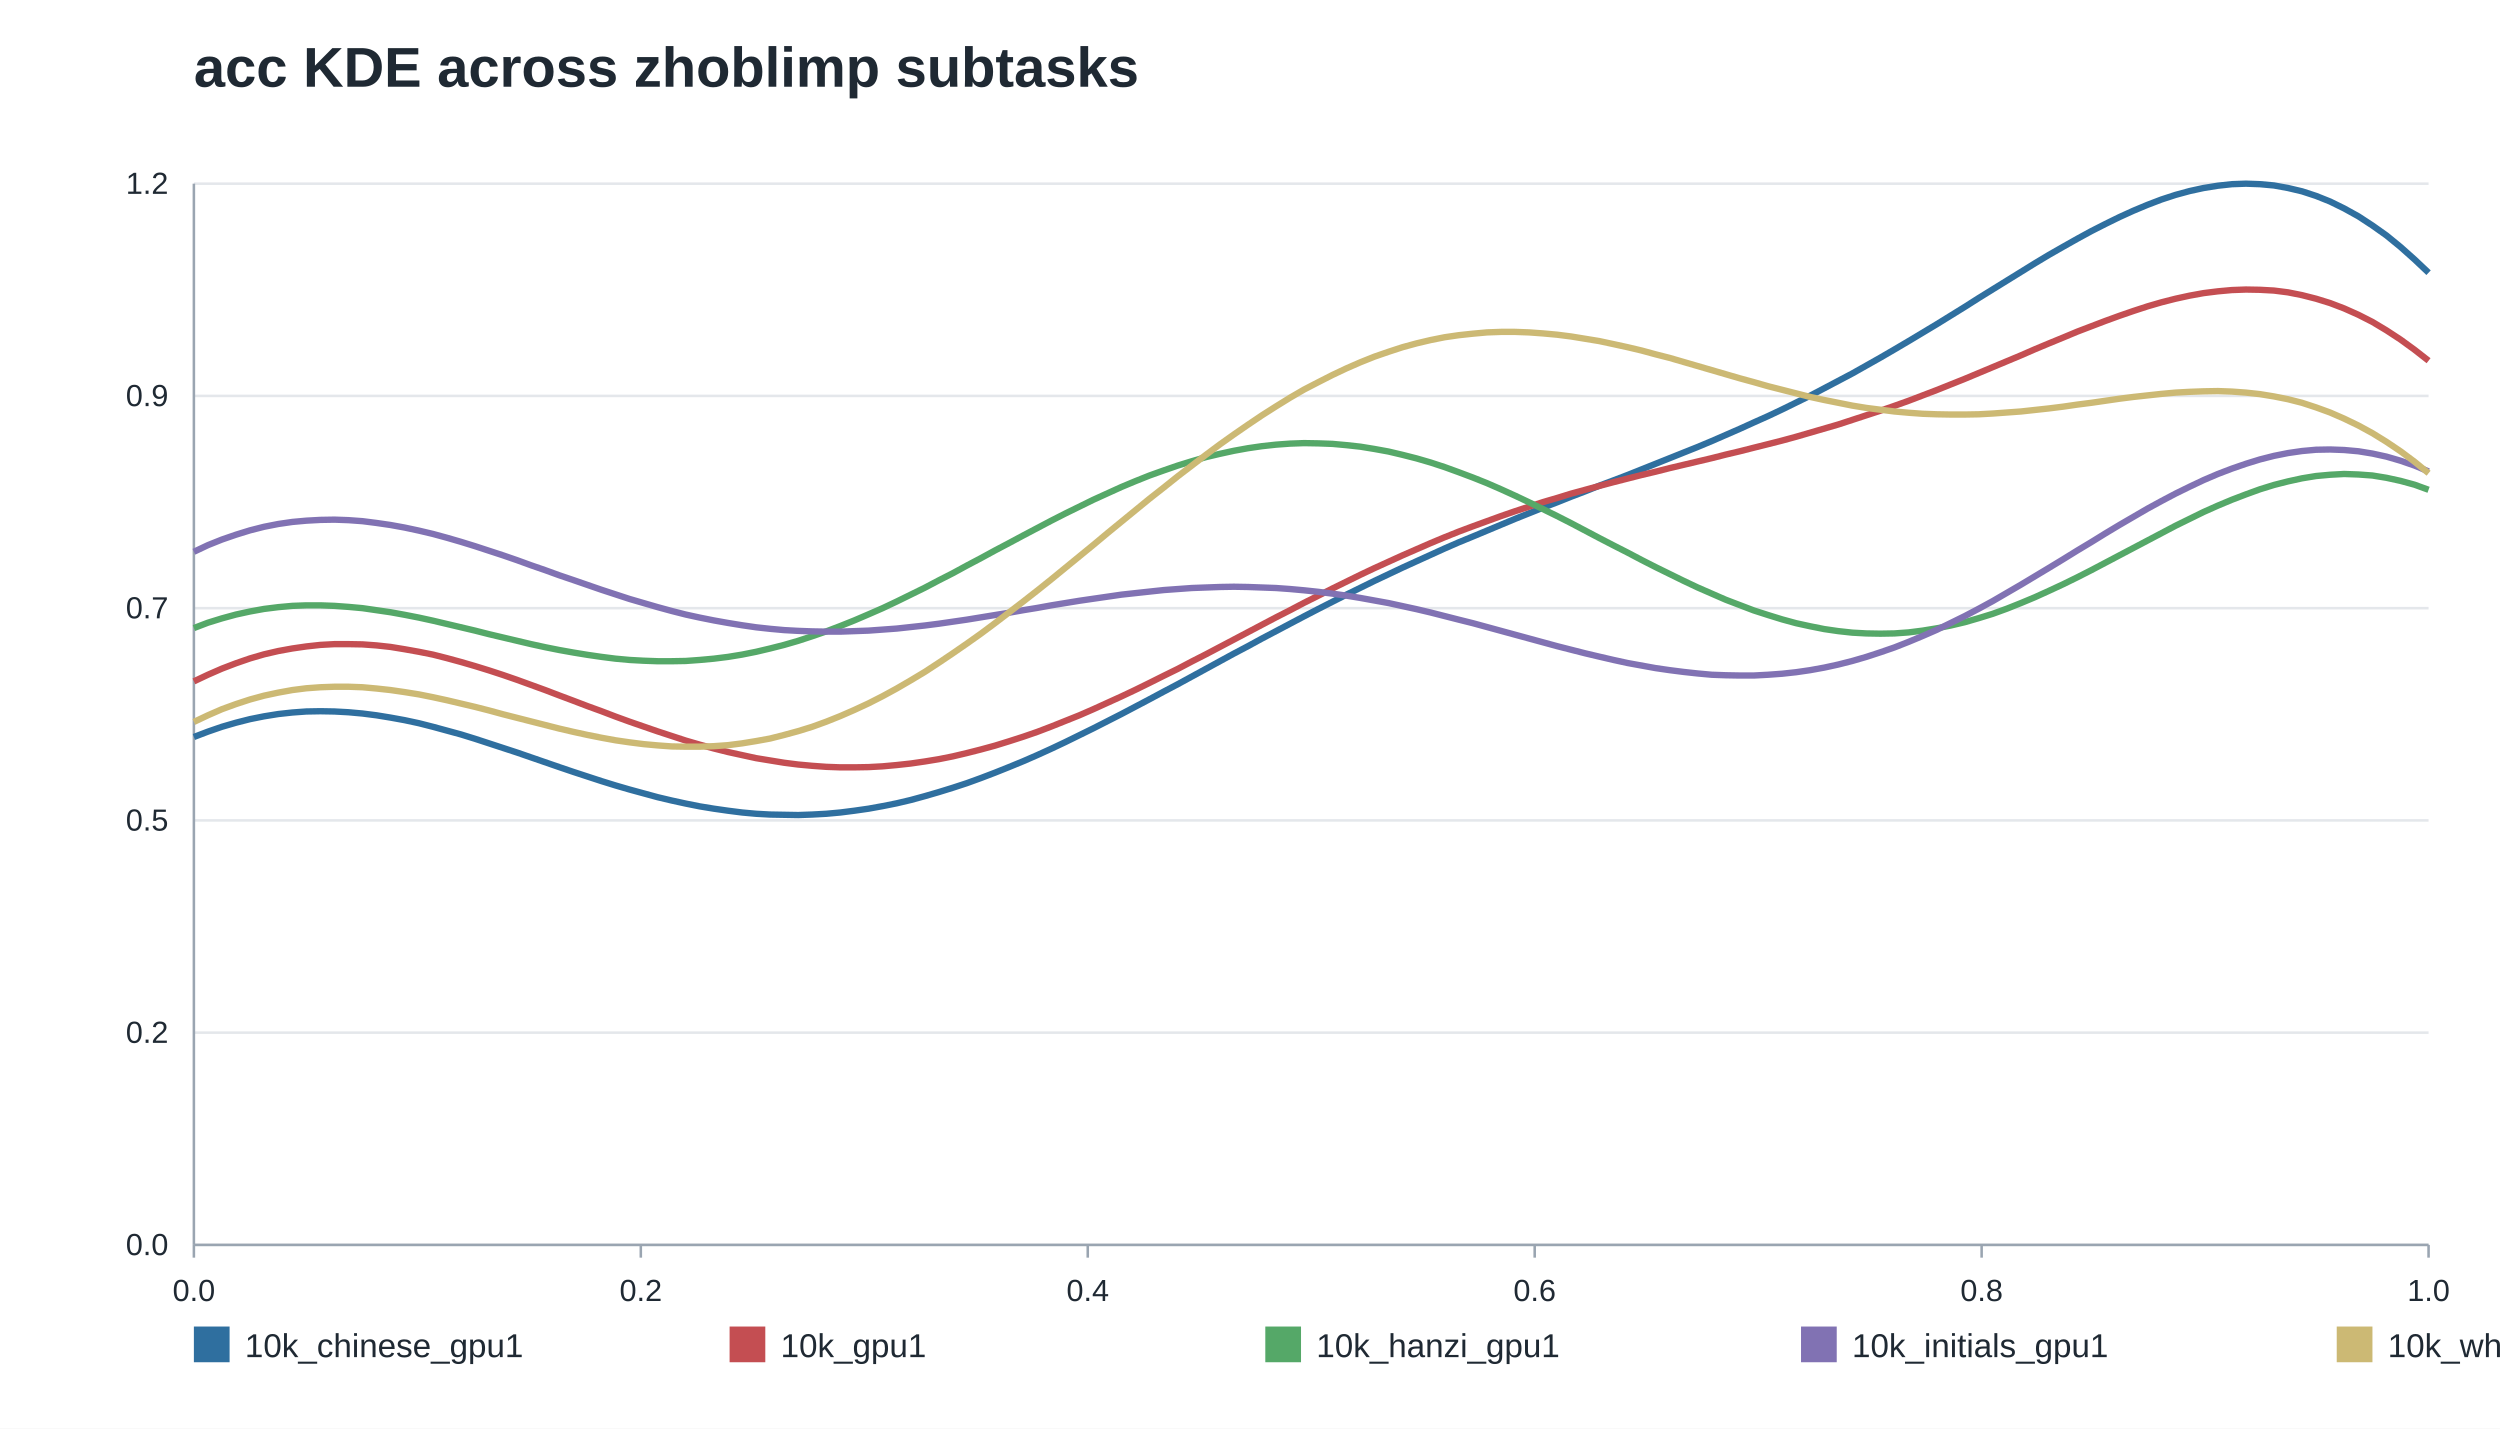
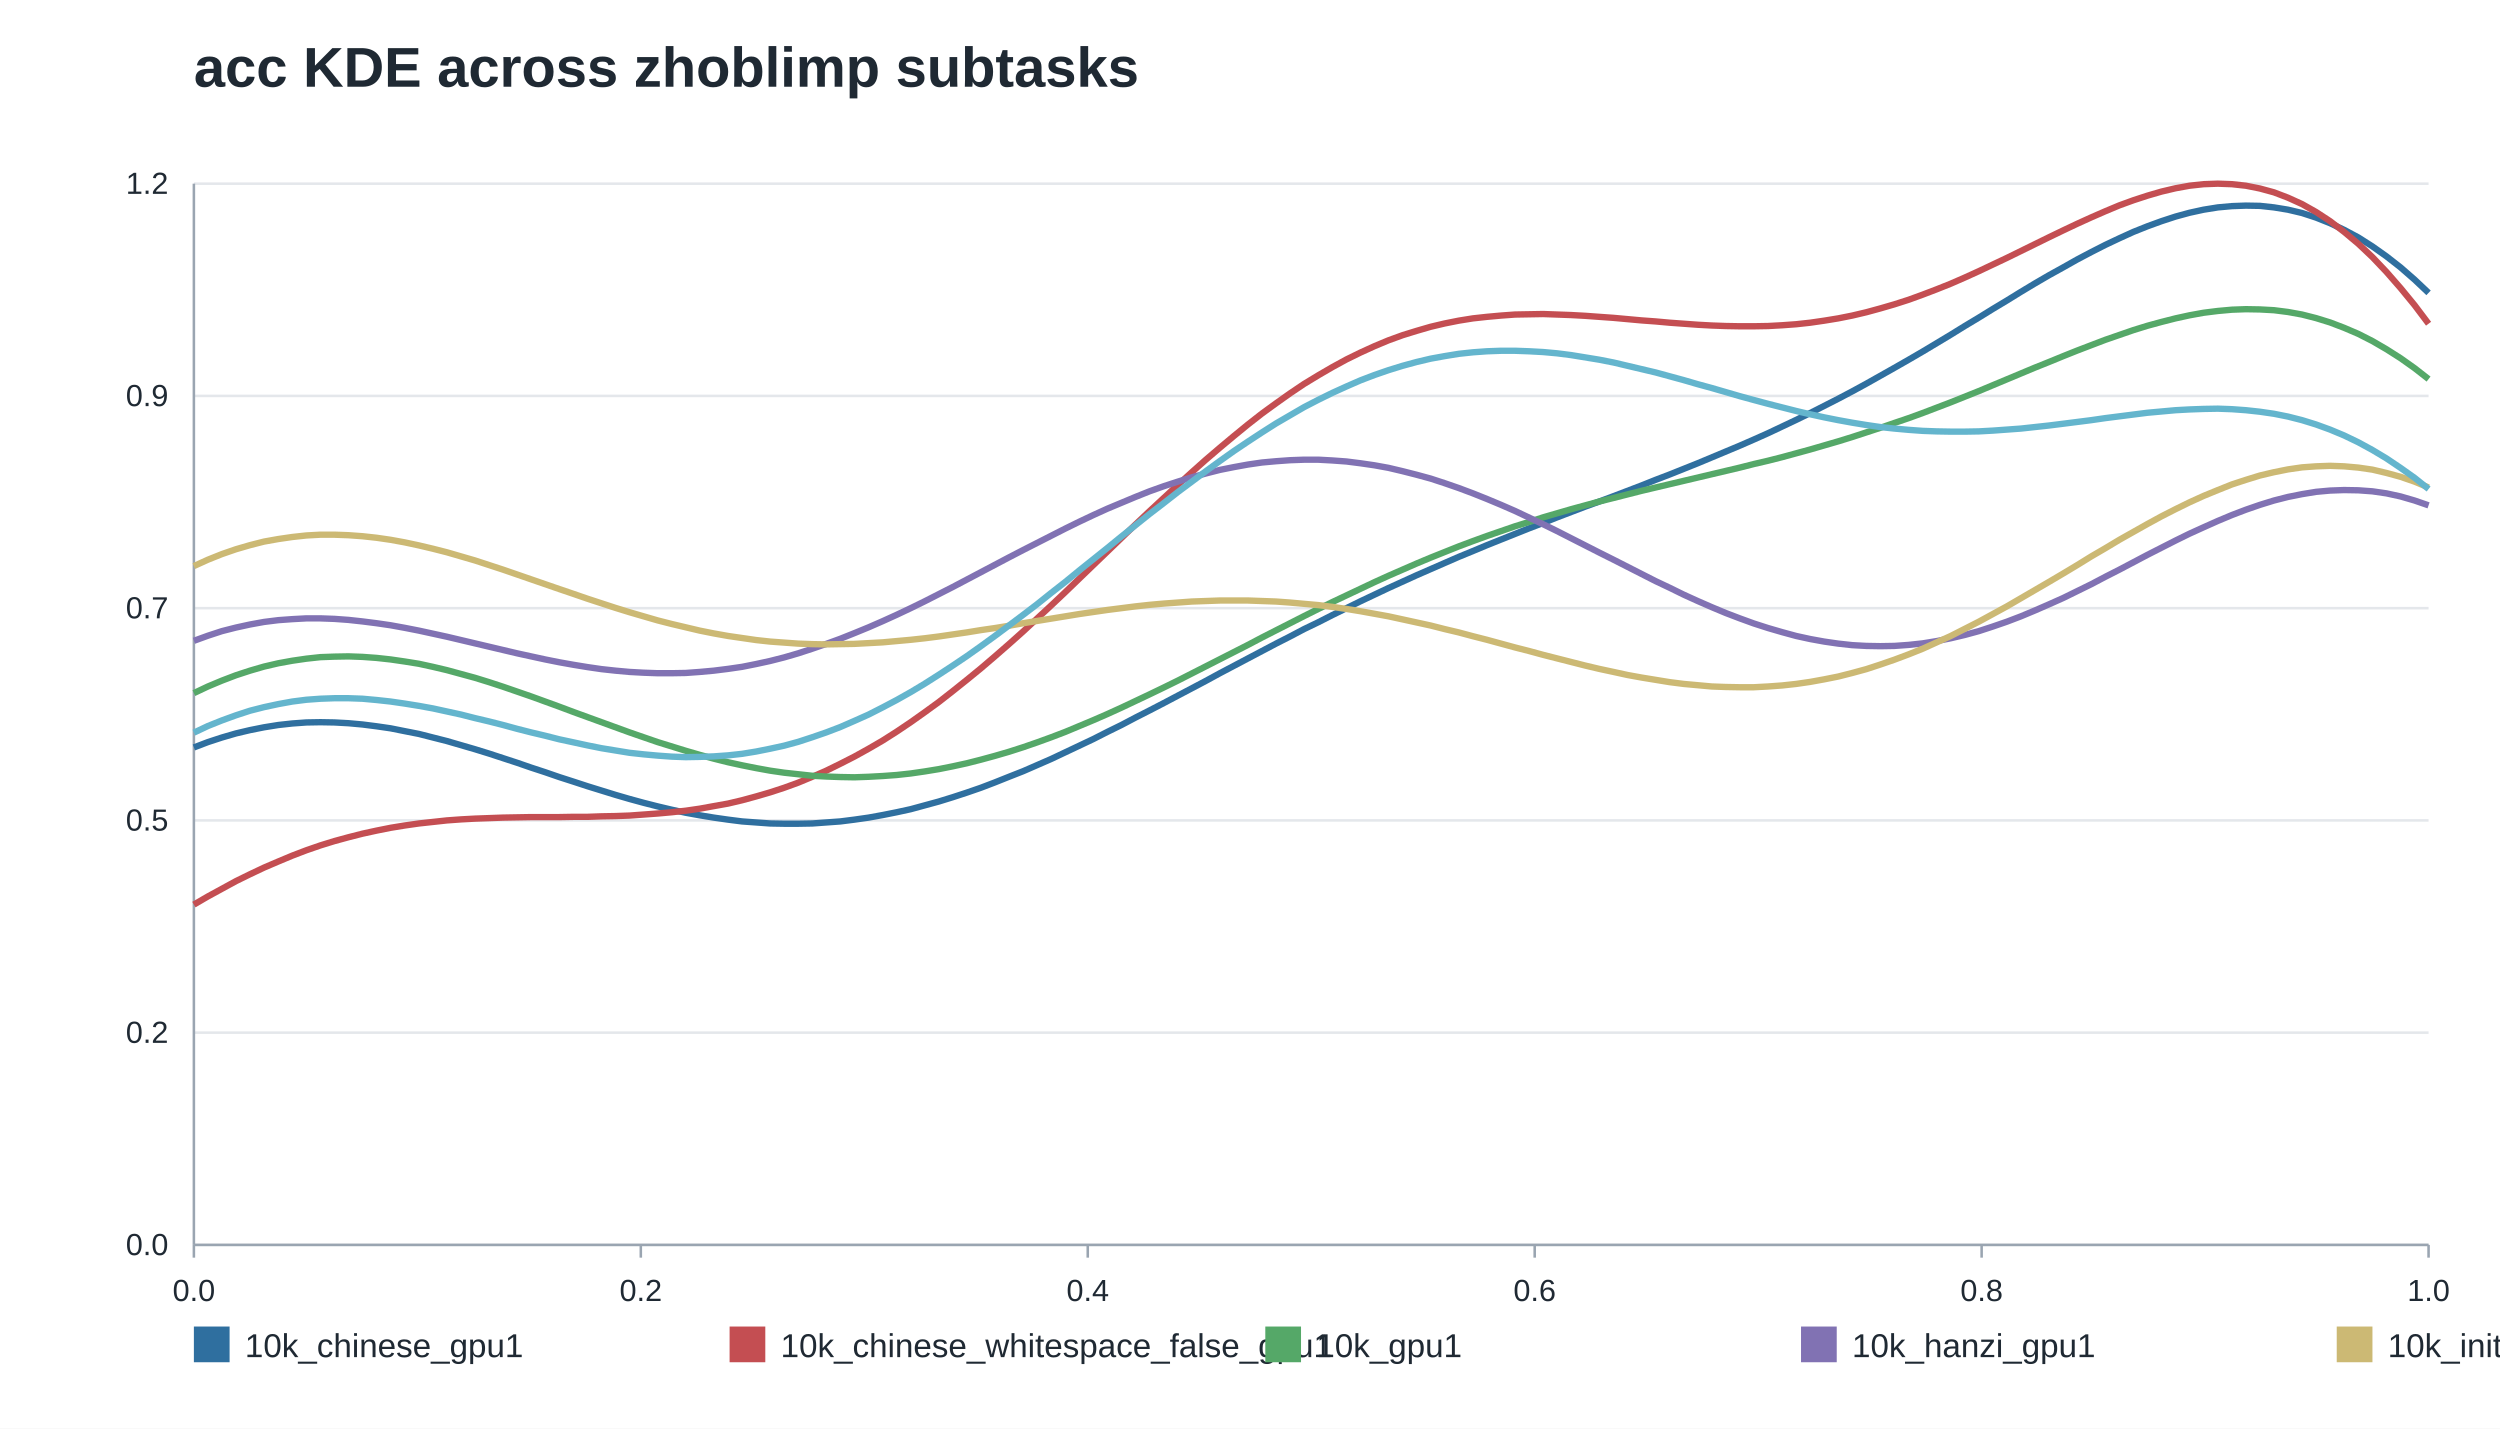
<svg xmlns="http://www.w3.org/2000/svg" width="980" height="560" viewBox="0 0 980 560">
  <style>text{font-family:Arial,sans-serif;fill:#1f2933}.axis{stroke:#9aa5b1;stroke-width:1}.grid{stroke:#e4e7eb;stroke-width:1}.label{font-size:12px}.title{font-size:22px;font-weight:700}.legend{font-size:13px}</style>
  <rect width="980" height="560" fill="#ffffff" />
  <text x="76" y="34" class="title">acc KDE across zhoblimp subtasks</text>
  <line x1="76" y1="488.0" x2="952" y2="488.0" class="grid" />
  <text x="66" y="492.0" text-anchor="end" class="label">0.0</text>
  <line x1="76" y1="404.8" x2="952" y2="404.8" class="grid" />
  <text x="66" y="408.8" text-anchor="end" class="label">0.2</text>
  <line x1="76" y1="321.6" x2="952" y2="321.6" class="grid" />
  <text x="66" y="325.6" text-anchor="end" class="label">0.5</text>
  <line x1="76" y1="238.4" x2="952" y2="238.4" class="grid" />
  <text x="66" y="242.4" text-anchor="end" class="label">0.7</text>
  <line x1="76" y1="155.2" x2="952" y2="155.2" class="grid" />
  <text x="66" y="159.2" text-anchor="end" class="label">0.9</text>
  <line x1="76" y1="72.0" x2="952" y2="72.0" class="grid" />
  <text x="66" y="76.0" text-anchor="end" class="label">1.2</text>
  <line x1="76" y1="72" x2="76" y2="488" class="axis" />
  <line x1="76" y1="488" x2="952" y2="488" class="axis" />
-   <polyline points="76.0,288.9 81.5,286.8 87.0,284.9 92.5,283.3 98.0,281.9 103.5,280.8 109.1,279.9 114.6,279.3 120.1,278.9 125.6,278.8 131.1,278.9 136.6,279.2 142.1,279.7 147.6,280.4 153.1,281.3 158.6,282.3 164.2,283.5 169.7,284.9 175.2,286.4 180.7,287.9 186.2,289.6 191.7,291.4 197.2,293.2 202.7,295.0 208.2,296.9 213.7,298.8 219.2,300.7 224.8,302.6 230.3,304.4 235.8,306.2 241.3,307.9 246.8,309.5 252.3,311.0 257.8,312.5 263.3,313.8 268.8,315.0 274.3,316.1 279.8,317.0 285.4,317.8 290.9,318.5 296.4,319.0 301.9,319.3 307.4,319.4 312.9,319.5 318.4,319.3 323.9,319.0 329.4,318.5 334.9,317.8 340.5,317.0 346.0,316.0 351.5,314.9 357.0,313.6 362.5,312.1 368.0,310.5 373.5,308.8 379.0,307.0 384.5,305.0 390.0,302.9 395.5,300.7 401.1,298.4 406.6,296.0 412.1,293.5 417.6,290.9 423.1,288.2 428.6,285.5 434.1,282.7 439.6,279.9 445.1,277.0 450.6,274.1 456.2,271.1 461.7,268.2 467.2,265.2 472.7,262.2 478.2,259.2 483.7,256.2 489.2,253.3 494.7,250.3 500.2,247.4 505.7,244.5 511.2,241.6 516.8,238.7 522.3,235.9 527.8,233.1 533.3,230.4 538.8,227.7 544.3,225.1 549.8,222.5 555.3,220.0 560.8,217.5 566.3,215.0 571.8,212.6 577.4,210.3 582.9,208.0 588.4,205.7 593.9,203.4 599.4,201.2 604.9,199.0 610.4,196.9 615.9,194.7 621.4,192.6 626.9,190.4 632.5,188.3 638.0,186.2 643.5,184.0 649.0,181.8 654.5,179.6 660.0,177.4 665.5,175.2 671.0,172.9 676.5,170.5 682.0,168.1 687.5,165.6 693.1,163.1 698.6,160.5 704.1,157.8 709.6,155.1 715.1,152.2 720.6,149.3 726.1,146.4 731.6,143.3 737.1,140.2 742.6,137.0 748.2,133.7 753.7,130.4 759.2,127.1 764.7,123.7 770.2,120.3 775.7,116.8 781.2,113.4 786.7,110.0 792.2,106.6 797.7,103.2 803.2,99.9 808.8,96.7 814.3,93.6 819.8,90.6 825.3,87.8 830.8,85.1 836.3,82.6 841.8,80.3 847.3,78.2 852.8,76.4 858.3,74.9 863.8,73.7 869.4,72.8 874.9,72.2 880.4,72.0 885.9,72.2 891.4,72.7 896.9,73.7 902.4,75.0 907.9,76.8 913.4,79.0 918.9,81.7 924.5,84.8 930.0,88.4 935.5,92.3 941.0,96.8 946.5,101.7 952.0,106.9" fill="none" stroke="#2f6f9f" stroke-width="2.5" />
-   <polyline points="76.0,267.1 81.5,264.5 87.0,262.1 92.5,260.0 98.0,258.1 103.5,256.5 109.1,255.2 114.6,254.2 120.1,253.4 125.6,252.8 131.1,252.5 136.6,252.5 142.1,252.6 147.6,253.0 153.1,253.6 158.6,254.5 164.2,255.5 169.7,256.6 175.2,258.0 180.7,259.5 186.2,261.1 191.7,262.8 197.2,264.6 202.7,266.5 208.2,268.5 213.7,270.5 219.2,272.6 224.8,274.7 230.3,276.8 235.8,278.8 241.3,280.9 246.8,282.9 252.3,284.8 257.8,286.7 263.3,288.5 268.8,290.3 274.3,291.9 279.8,293.4 285.4,294.8 290.9,296.0 296.4,297.2 301.9,298.1 307.4,299.0 312.9,299.7 318.4,300.2 323.9,300.6 329.4,300.8 334.9,300.8 340.5,300.7 346.0,300.4 351.5,299.9 357.0,299.3 362.5,298.5 368.0,297.6 373.5,296.5 379.0,295.2 384.5,293.8 390.0,292.3 395.5,290.6 401.1,288.8 406.6,286.9 412.1,284.8 417.6,282.6 423.1,280.4 428.6,278.0 434.1,275.5 439.6,273.0 445.1,270.4 450.6,267.7 456.2,264.9 461.7,262.2 467.2,259.3 472.7,256.5 478.2,253.6 483.7,250.7 489.2,247.8 494.7,244.9 500.2,242.0 505.7,239.2 511.2,236.3 516.8,233.5 522.3,230.7 527.8,228.0 533.3,225.3 538.8,222.7 544.3,220.2 549.8,217.7 555.3,215.3 560.8,212.9 566.3,210.6 571.8,208.4 577.4,206.3 582.9,204.3 588.4,202.3 593.9,200.4 599.4,198.6 604.9,196.8 610.4,195.2 615.9,193.5 621.4,192.0 626.9,190.5 632.5,189.0 638.0,187.6 643.5,186.2 649.0,184.9 654.5,183.5 660.0,182.2 665.5,180.9 671.0,179.6 676.5,178.2 682.0,176.9 687.5,175.5 693.1,174.1 698.6,172.7 704.1,171.2 709.6,169.6 715.1,168.0 720.6,166.4 726.1,164.6 731.6,162.8 737.1,161.0 742.6,159.1 748.2,157.1 753.7,155.0 759.2,152.9 764.7,150.7 770.2,148.5 775.7,146.2 781.2,143.9 786.7,141.6 792.2,139.3 797.7,136.9 803.2,134.6 808.8,132.3 814.3,130.0 819.8,127.9 825.3,125.8 830.8,123.8 836.3,121.9 841.8,120.1 847.3,118.5 852.8,117.1 858.3,115.9 863.8,114.9 869.4,114.2 874.9,113.7 880.4,113.5 885.9,113.6 891.4,113.9 896.9,114.6 902.4,115.7 907.9,117.1 913.4,118.8 918.9,120.9 924.5,123.4 930.0,126.2 935.5,129.5 941.0,133.1 946.5,137.1 952.0,141.4" fill="none" stroke="#c44e52" stroke-width="2.5" />
-   <polyline points="76.0,246.2 81.5,244.1 87.0,242.4 92.5,240.9 98.0,239.7 103.5,238.7 109.1,238.0 114.6,237.5 120.1,237.3 125.6,237.3 131.1,237.5 136.6,237.9 142.1,238.4 147.6,239.2 153.1,240.0 158.6,241.0 164.2,242.1 169.7,243.3 175.2,244.6 180.7,245.9 186.2,247.2 191.7,248.6 197.2,249.9 202.7,251.2 208.2,252.5 213.7,253.7 219.2,254.8 224.8,255.8 230.3,256.7 235.8,257.5 241.3,258.2 246.8,258.7 252.3,259.0 257.8,259.2 263.3,259.2 268.8,259.1 274.3,258.7 279.8,258.2 285.4,257.5 290.9,256.6 296.4,255.5 301.9,254.2 307.4,252.8 312.9,251.2 318.4,249.4 323.9,247.5 329.4,245.4 334.9,243.2 340.5,240.8 346.0,238.4 351.5,235.8 357.0,233.1 362.5,230.4 368.0,227.5 373.5,224.7 379.0,221.7 384.5,218.8 390.0,215.8 395.5,212.9 401.1,209.9 406.6,207.0 412.1,204.1 417.6,201.3 423.1,198.6 428.6,195.9 434.1,193.4 439.6,190.9 445.1,188.6 450.6,186.4 456.2,184.4 461.7,182.5 467.2,180.8 472.7,179.2 478.2,177.9 483.7,176.7 489.2,175.7 494.7,174.9 500.2,174.3 505.7,173.9 511.2,173.7 516.8,173.8 522.3,174.0 527.8,174.5 533.3,175.1 538.8,176.0 544.3,177.0 549.8,178.3 555.3,179.7 560.8,181.3 566.3,183.1 571.8,185.1 577.4,187.2 582.9,189.4 588.4,191.8 593.9,194.3 599.4,196.9 604.9,199.6 610.4,202.3 615.9,205.1 621.4,208.0 626.9,210.9 632.5,213.8 638.0,216.6 643.5,219.5 649.0,222.3 654.5,225.0 660.0,227.7 665.5,230.3 671.0,232.7 676.5,235.1 682.0,237.2 687.5,239.3 693.1,241.1 698.6,242.8 704.1,244.3 709.6,245.5 715.1,246.6 720.6,247.4 726.1,248.0 731.6,248.3 737.1,248.4 742.6,248.3 748.2,247.9 753.7,247.2 759.2,246.3 764.7,245.2 770.2,243.9 775.7,242.3 781.2,240.6 786.7,238.6 792.2,236.4 797.7,234.1 803.2,231.6 808.8,229.0 814.3,226.3 819.8,223.5 825.3,220.6 830.8,217.7 836.3,214.8 841.8,211.9 847.3,209.0 852.8,206.1 858.3,203.4 863.8,200.7 869.4,198.2 874.9,195.9 880.4,193.8 885.9,191.8 891.4,190.1 896.9,188.7 902.4,187.5 907.9,186.6 913.4,186.1 918.9,185.8 924.5,186.0 930.0,186.4 935.5,187.3 941.0,188.5 946.5,190.0 952.0,192.0" fill="none" stroke="#55a868" stroke-width="2.5" />
-   <polyline points="76.0,216.3 81.5,213.7 87.0,211.5 92.5,209.6 98.0,207.9 103.5,206.5 109.1,205.4 114.6,204.6 120.1,204.1 125.6,203.8 131.1,203.7 136.6,203.9 142.1,204.3 147.6,205.0 153.1,205.8 158.6,206.8 164.2,208.0 169.7,209.3 175.2,210.8 180.7,212.4 186.2,214.1 191.7,215.9 197.2,217.7 202.7,219.6 208.2,221.6 213.7,223.5 219.2,225.5 224.8,227.4 230.3,229.3 235.8,231.2 241.3,233.0 246.8,234.8 252.3,236.4 257.8,238.0 263.3,239.5 268.8,240.9 274.3,242.1 279.8,243.2 285.4,244.2 290.9,245.1 296.4,245.9 301.9,246.5 307.4,247.0 312.9,247.3 318.4,247.5 323.9,247.6 329.4,247.6 334.9,247.4 340.5,247.2 346.0,246.8 351.5,246.4 357.0,245.8 362.5,245.2 368.0,244.5 373.5,243.7 379.0,242.9 384.5,242.0 390.0,241.1 395.5,240.2 401.1,239.2 406.6,238.3 412.1,237.3 417.6,236.4 423.1,235.5 428.6,234.7 434.1,233.9 439.6,233.1 445.1,232.5 450.6,231.9 456.2,231.3 461.7,230.9 467.2,230.5 472.7,230.3 478.2,230.1 483.7,230.0 489.2,230.1 494.7,230.3 500.2,230.5 505.7,230.9 511.2,231.4 516.8,232.0 522.3,232.7 527.8,233.5 533.3,234.4 538.8,235.4 544.3,236.4 549.8,237.6 555.3,238.8 560.8,240.1 566.3,241.5 571.8,242.9 577.4,244.3 582.9,245.8 588.4,247.3 593.9,248.8 599.4,250.3 604.9,251.8 610.4,253.3 615.9,254.7 621.4,256.1 626.9,257.4 632.5,258.7 638.0,259.9 643.5,260.9 649.0,261.9 654.5,262.7 660.0,263.4 665.5,264.0 671.0,264.5 676.5,264.7 682.0,264.8 687.5,264.8 693.1,264.5 698.6,264.1 704.1,263.5 709.6,262.7 715.1,261.7 720.6,260.5 726.1,259.1 731.6,257.5 737.1,255.7 742.6,253.8 748.2,251.6 753.7,249.3 759.2,246.9 764.7,244.2 770.2,241.5 775.7,238.6 781.2,235.6 786.7,232.4 792.2,229.2 797.7,225.9 803.2,222.6 808.8,219.2 814.3,215.8 819.8,212.5 825.3,209.1 830.8,205.8 836.3,202.6 841.8,199.4 847.3,196.4 852.8,193.5 858.3,190.8 863.8,188.2 869.4,185.8 874.9,183.7 880.4,181.8 885.9,180.1 891.4,178.7 896.9,177.6 902.4,176.8 907.9,176.3 913.4,176.2 918.9,176.4 924.5,176.9 930.0,177.8 935.5,179.0 941.0,180.6 946.5,182.5 952.0,184.8" fill="none" stroke="#8172b3" stroke-width="2.5" />
-   <polyline points="76.0,283.0 81.5,280.4 87.0,278.0 92.5,276.0 98.0,274.2 103.5,272.7 109.1,271.5 114.6,270.5 120.1,269.8 125.6,269.4 131.1,269.2 136.6,269.2 142.1,269.4 147.6,269.9 153.1,270.5 158.6,271.3 164.2,272.2 169.7,273.3 175.2,274.5 180.7,275.8 186.2,277.1 191.7,278.5 197.2,280.0 202.7,281.4 208.2,282.8 213.7,284.2 219.2,285.6 224.8,286.9 230.3,288.1 235.8,289.2 241.3,290.2 246.8,291.0 252.3,291.7 257.8,292.2 263.3,292.6 268.8,292.7 274.3,292.7 279.8,292.5 285.4,292.1 290.9,291.4 296.4,290.5 301.9,289.5 307.4,288.1 312.9,286.6 318.4,284.9 323.9,282.9 329.4,280.7 334.9,278.3 340.5,275.7 346.0,272.9 351.5,269.9 357.0,266.7 362.5,263.4 368.0,259.8 373.5,256.1 379.0,252.3 384.5,248.4 390.0,244.3 395.5,240.1 401.1,235.8 406.6,231.5 412.1,227.1 417.6,222.6 423.1,218.1 428.6,213.6 434.1,209.0 439.6,204.5 445.1,200.0 450.6,195.5 456.2,191.1 461.7,186.7 467.2,182.5 472.7,178.3 478.2,174.2 483.7,170.3 489.2,166.5 494.7,162.8 500.2,159.3 505.7,155.9 511.2,152.7 516.8,149.8 522.3,147.0 527.8,144.4 533.3,142.0 538.8,139.8 544.3,137.9 549.8,136.1 555.3,134.6 560.8,133.3 566.3,132.2 571.8,131.4 577.4,130.8 582.9,130.3 588.4,130.1 593.9,130.1 599.4,130.3 604.9,130.7 610.4,131.2 615.9,131.9 621.4,132.8 626.9,133.7 632.5,134.9 638.0,136.1 643.5,137.4 649.0,138.9 654.5,140.3 660.0,141.9 665.5,143.5 671.0,145.1 676.5,146.7 682.0,148.3 687.5,149.8 693.1,151.4 698.6,152.8 704.1,154.2 709.6,155.6 715.1,156.8 720.6,157.9 726.1,159.0 731.6,159.9 737.1,160.6 742.6,161.3 748.2,161.8 753.7,162.2 759.2,162.4 764.7,162.5 770.2,162.5 775.7,162.4 781.2,162.1 786.7,161.7 792.2,161.3 797.7,160.7 803.2,160.1 808.8,159.4 814.3,158.6 819.8,157.9 825.3,157.1 830.8,156.3 836.3,155.6 841.8,155.0 847.3,154.4 852.8,153.9 858.3,153.6 863.8,153.4 869.4,153.3 874.9,153.5 880.4,153.9 885.9,154.5 891.4,155.4 896.9,156.5 902.4,157.9 907.9,159.7 913.4,161.7 918.9,164.1 924.5,166.8 930.0,169.8 935.5,173.2 941.0,176.9 946.5,181.0 952.0,185.5" fill="none" stroke="#ccb974" stroke-width="2.5" />
+   <polyline points="76.0,293.0 81.5,290.9 87.0,289.1 92.5,287.5 98.0,286.2 103.5,285.1 109.1,284.2 114.6,283.6 120.1,283.2 125.6,283.1 131.1,283.2 136.6,283.5 142.1,284.0 147.6,284.7 153.1,285.5 158.6,286.6 164.2,287.7 169.7,289.1 175.2,290.5 180.7,292.1 186.2,293.7 191.7,295.4 197.2,297.2 202.7,299.0 208.2,300.9 213.7,302.7 219.2,304.6 224.8,306.4 230.3,308.2 235.8,309.9 241.3,311.6 246.8,313.2 252.3,314.7 257.8,316.1 263.3,317.4 268.8,318.6 274.3,319.6 279.8,320.5 285.4,321.3 290.9,322.0 296.4,322.4 301.9,322.8 307.4,322.9 312.9,322.9 318.4,322.8 323.9,322.4 329.4,322.0 334.9,321.3 340.5,320.5 346.0,319.5 351.5,318.4 357.0,317.2 362.5,315.7 368.0,314.2 373.5,312.5 379.0,310.7 384.5,308.8 390.0,306.7 395.5,304.5 401.1,302.3 406.6,299.9 412.1,297.5 417.6,294.9 423.1,292.3 428.6,289.7 434.1,286.9 439.6,284.2 445.1,281.3 450.6,278.5 456.2,275.6 461.7,272.7 467.2,269.8 472.7,266.9 478.2,263.9 483.7,261.0 489.2,258.1 494.7,255.2 500.2,252.3 505.7,249.5 511.2,246.6 516.8,243.9 522.3,241.1 527.8,238.4 533.3,235.7 538.8,233.1 544.3,230.5 549.8,228.0 555.3,225.5 560.8,223.1 566.3,220.7 571.8,218.3 577.4,216.0 582.9,213.7 588.4,211.5 593.9,209.3 599.4,207.1 604.9,205.0 610.4,202.8 615.9,200.7 621.4,198.6 626.9,196.6 632.5,194.5 638.0,192.4 643.5,190.3 649.0,188.1 654.5,186.0 660.0,183.8 665.5,181.6 671.0,179.3 676.5,177.0 682.0,174.7 687.5,172.3 693.1,169.8 698.6,167.2 704.1,164.6 709.6,161.9 715.1,159.1 720.6,156.3 726.1,153.4 731.6,150.4 737.1,147.3 742.6,144.2 748.2,141.0 753.7,137.8 759.2,134.5 764.7,131.2 770.2,127.8 775.7,124.5 781.2,121.1 786.7,117.8 792.2,114.4 797.7,111.1 803.2,107.9 808.8,104.8 814.3,101.7 819.8,98.8 825.3,96.0 830.8,93.4 836.3,90.9 841.8,88.7 847.3,86.7 852.8,84.9 858.3,83.4 863.8,82.2 869.4,81.3 874.9,80.8 880.4,80.6 885.9,80.7 891.4,81.3 896.9,82.2 902.4,83.5 907.9,85.3 913.4,87.5 918.9,90.1 924.5,93.1 930.0,96.6 935.5,100.5 941.0,104.8 946.5,109.6 952.0,114.8" fill="none" stroke="#2f6f9f" stroke-width="2.5" />
+   <polyline points="76.0,354.6 81.5,351.4 87.0,348.4 92.5,345.4 98.0,342.7 103.5,340.1 109.1,337.7 114.6,335.4 120.1,333.3 125.6,331.4 131.1,329.7 136.6,328.2 142.1,326.8 147.6,325.6 153.1,324.5 158.6,323.6 164.2,322.8 169.7,322.2 175.2,321.6 180.7,321.2 186.2,320.9 191.7,320.7 197.2,320.5 202.7,320.4 208.2,320.3 213.7,320.3 219.2,320.3 224.8,320.2 230.3,320.2 235.8,320.0 241.3,319.9 246.8,319.7 252.3,319.3 257.8,318.9 263.3,318.4 268.8,317.8 274.3,317.0 279.8,316.0 285.4,315.0 290.9,313.7 296.4,312.2 301.9,310.6 307.4,308.8 312.9,306.8 318.4,304.5 323.9,302.1 329.4,299.4 334.9,296.6 340.5,293.5 346.0,290.3 351.5,286.8 357.0,283.1 362.5,279.2 368.0,275.2 373.5,270.9 379.0,266.5 384.5,262.0 390.0,257.3 395.5,252.5 401.1,247.5 406.6,242.4 412.1,237.3 417.6,232.1 423.1,226.8 428.6,221.5 434.1,216.2 439.6,210.9 445.1,205.6 450.6,200.4 456.2,195.2 461.7,190.1 467.2,185.1 472.7,180.2 478.2,175.5 483.7,170.9 489.2,166.4 494.7,162.1 500.2,158.1 505.7,154.2 511.2,150.5 516.8,147.1 522.3,143.9 527.8,140.9 533.3,138.2 538.8,135.7 544.3,133.4 549.8,131.4 555.3,129.7 560.8,128.1 566.3,126.8 571.8,125.7 577.4,124.8 582.9,124.2 588.4,123.7 593.9,123.3 599.4,123.2 604.9,123.1 610.4,123.3 615.9,123.5 621.4,123.8 626.9,124.2 632.5,124.6 638.0,125.1 643.5,125.6 649.0,126.0 654.5,126.5 660.0,126.9 665.5,127.3 671.0,127.6 676.5,127.8 682.0,127.9 687.5,127.9 693.1,127.8 698.6,127.5 704.1,127.1 709.6,126.5 715.1,125.7 720.6,124.8 726.1,123.7 731.6,122.4 737.1,120.9 742.6,119.3 748.2,117.5 753.7,115.5 759.2,113.4 764.7,111.2 770.2,108.8 775.7,106.3 781.2,103.7 786.7,101.1 792.2,98.4 797.7,95.7 803.2,93.0 808.8,90.3 814.3,87.7 819.8,85.2 825.3,82.8 830.8,80.5 836.3,78.5 841.8,76.7 847.3,75.1 852.8,73.8 858.3,72.8 863.8,72.2 869.4,72.0 874.9,72.2 880.4,72.8 885.9,73.9 891.4,75.4 896.9,77.5 902.4,80.0 907.9,83.1 913.4,86.7 918.9,90.9 924.5,95.6 930.0,100.8 935.5,106.6 941.0,112.9 946.5,119.6 952.0,126.9" fill="none" stroke="#c44e52" stroke-width="2.5" />
+   <polyline points="76.0,271.7 81.5,269.1 87.0,266.8 92.5,264.7 98.0,262.9 103.5,261.3 109.1,260.0 114.6,259.0 120.1,258.2 125.6,257.6 131.1,257.4 136.6,257.3 142.1,257.5 147.6,257.9 153.1,258.5 158.6,259.3 164.2,260.2 169.7,261.4 175.2,262.7 180.7,264.2 186.2,265.7 191.7,267.4 197.2,269.2 202.7,271.1 208.2,273.0 213.7,275.0 219.2,277.0 224.8,279.1 230.3,281.1 235.8,283.1 241.3,285.1 246.8,287.1 252.3,289.0 257.8,290.9 263.3,292.6 268.8,294.3 274.3,295.9 279.8,297.4 285.4,298.8 290.9,300.0 296.4,301.1 301.9,302.1 307.4,302.9 312.9,303.5 318.4,304.1 323.9,304.4 329.4,304.6 334.9,304.7 340.5,304.5 346.0,304.2 351.5,303.8 357.0,303.2 362.5,302.4 368.0,301.5 373.5,300.4 379.0,299.2 384.5,297.8 390.0,296.3 395.5,294.7 401.1,292.9 406.6,291.0 412.1,289.0 417.6,286.9 423.1,284.6 428.6,282.3 434.1,279.9 439.6,277.4 445.1,274.8 450.6,272.2 456.2,269.5 461.7,266.8 467.2,264.0 472.7,261.2 478.2,258.4 483.7,255.6 489.2,252.8 494.7,249.9 500.2,247.1 505.7,244.3 511.2,241.5 516.8,238.7 522.3,236.0 527.8,233.4 533.3,230.8 538.8,228.2 544.3,225.7 549.8,223.3 555.3,220.9 560.8,218.6 566.3,216.4 571.8,214.2 577.4,212.1 582.9,210.1 588.4,208.2 593.9,206.3 599.4,204.6 604.9,202.8 610.4,201.2 615.9,199.6 621.4,198.1 626.9,196.6 632.5,195.2 638.0,193.8 643.5,192.4 649.0,191.1 654.5,189.8 660.0,188.5 665.5,187.2 671.0,185.9 676.5,184.6 682.0,183.3 687.5,181.9 693.1,180.6 698.6,179.2 704.1,177.7 709.6,176.2 715.1,174.6 720.6,173.0 726.1,171.3 731.6,169.5 737.1,167.7 742.6,165.8 748.2,163.9 753.7,161.9 759.2,159.8 764.7,157.7 770.2,155.5 775.7,153.3 781.2,151.0 786.7,148.7 792.2,146.4 797.7,144.1 803.2,141.9 808.8,139.6 814.3,137.4 819.8,135.3 825.3,133.2 830.8,131.3 836.3,129.4 841.8,127.7 847.3,126.2 852.8,124.8 858.3,123.6 863.8,122.6 869.4,121.9 874.9,121.4 880.4,121.2 885.9,121.3 891.4,121.6 896.9,122.3 902.4,123.3 907.9,124.7 913.4,126.4 918.9,128.5 924.5,130.9 930.0,133.7 935.5,136.9 941.0,140.4 946.5,144.3 952.0,148.6" fill="none" stroke="#55a868" stroke-width="2.5" />
+   <polyline points="76.0,251.2 81.5,249.2 87.0,247.4 92.5,246.0 98.0,244.8 103.5,243.8 109.1,243.1 114.6,242.7 120.1,242.4 125.6,242.4 131.1,242.6 136.6,243.0 142.1,243.6 147.6,244.3 153.1,245.1 158.6,246.1 164.2,247.2 169.7,248.4 175.2,249.6 180.7,250.9 186.2,252.2 191.7,253.5 197.2,254.8 202.7,256.1 208.2,257.3 213.7,258.5 219.2,259.6 224.8,260.6 230.3,261.5 235.8,262.3 241.3,262.9 246.8,263.4 252.3,263.7 257.8,263.9 263.3,263.9 268.8,263.8 274.3,263.4 279.8,262.9 285.4,262.2 290.9,261.4 296.4,260.3 301.9,259.1 307.4,257.7 312.9,256.1 318.4,254.3 323.9,252.4 329.4,250.4 334.9,248.2 340.5,245.9 346.0,243.5 351.5,241.0 357.0,238.4 362.5,235.7 368.0,232.9 373.5,230.1 379.0,227.2 384.5,224.3 390.0,221.4 395.5,218.5 401.1,215.6 406.6,212.8 412.1,210.0 417.6,207.2 423.1,204.5 428.6,201.9 434.1,199.4 439.6,197.1 445.1,194.8 450.6,192.6 456.2,190.6 461.7,188.8 467.2,187.1 472.7,185.6 478.2,184.2 483.7,183.1 489.2,182.1 494.7,181.3 500.2,180.8 505.7,180.4 511.2,180.2 516.8,180.2 522.3,180.5 527.8,180.9 533.3,181.6 538.8,182.4 544.3,183.4 549.8,184.7 555.3,186.1 560.8,187.6 566.3,189.4 571.8,191.3 577.4,193.4 582.9,195.6 588.4,197.9 593.9,200.3 599.4,202.9 604.9,205.5 610.4,208.2 615.9,211.0 621.4,213.8 626.9,216.6 632.5,219.4 638.0,222.2 643.5,225.0 649.0,227.8 654.5,230.4 660.0,233.1 665.5,235.6 671.0,238.0 676.5,240.3 682.0,242.4 687.5,244.4 693.1,246.2 698.6,247.8 704.1,249.3 709.6,250.5 715.1,251.5 720.6,252.3 726.1,252.9 731.6,253.2 737.1,253.3 742.6,253.2 748.2,252.8 753.7,252.2 759.2,251.3 764.7,250.2 770.2,248.9 775.7,247.4 781.2,245.6 786.7,243.7 792.2,241.6 797.7,239.3 803.2,236.9 808.8,234.4 814.3,231.7 819.8,229.0 825.3,226.1 830.8,223.3 836.3,220.4 841.8,217.5 847.3,214.7 852.8,211.9 858.3,209.2 863.8,206.7 869.4,204.2 874.9,201.9 880.4,199.8 885.9,197.9 891.4,196.2 896.9,194.8 902.4,193.7 907.9,192.8 913.4,192.3 918.9,192.1 924.5,192.2 930.0,192.6 935.5,193.4 941.0,194.6 946.5,196.2 952.0,198.1" fill="none" stroke="#8172b3" stroke-width="2.5" />
+   <polyline points="76.0,221.9 81.5,219.4 87.0,217.2 92.5,215.3 98.0,213.7 103.5,212.3 109.1,211.3 114.6,210.5 120.1,209.9 125.6,209.6 131.1,209.6 136.6,209.8 142.1,210.2 147.6,210.8 153.1,211.6 158.6,212.6 164.2,213.8 169.7,215.1 175.2,216.5 180.7,218.1 186.2,219.7 191.7,221.5 197.2,223.3 202.7,225.2 208.2,227.1 213.7,229.0 219.2,230.9 224.8,232.8 230.3,234.7 235.8,236.5 241.3,238.3 246.8,240.0 252.3,241.6 257.8,243.2 263.3,244.6 268.8,245.9 274.3,247.2 279.8,248.3 285.4,249.3 290.9,250.1 296.4,250.9 301.9,251.5 307.4,251.9 312.9,252.3 318.4,252.5 323.9,252.6 329.4,252.5 334.9,252.4 340.5,252.1 346.0,251.8 351.5,251.3 357.0,250.8 362.5,250.2 368.0,249.5 373.5,248.7 379.0,247.9 384.5,247.0 390.0,246.2 395.5,245.3 401.1,244.3 406.6,243.4 412.1,242.5 417.6,241.6 423.1,240.7 428.6,239.9 434.1,239.1 439.6,238.4 445.1,237.7 450.6,237.1 456.2,236.6 461.7,236.2 467.2,235.8 472.7,235.6 478.2,235.4 483.7,235.4 489.2,235.4 494.7,235.6 500.2,235.8 505.7,236.2 511.2,236.7 516.8,237.2 522.3,237.9 527.8,238.7 533.3,239.6 538.8,240.6 544.3,241.6 549.8,242.8 555.3,244.0 560.8,245.2 566.3,246.6 571.8,247.9 577.4,249.4 582.9,250.8 588.4,252.3 593.9,253.8 599.4,255.2 604.9,256.7 610.4,258.1 615.9,259.5 621.4,260.9 626.9,262.2 632.5,263.4 638.0,264.6 643.5,265.6 649.0,266.5 654.5,267.4 660.0,268.1 665.5,268.6 671.0,269.1 676.5,269.3 682.0,269.4 687.5,269.4 693.1,269.1 698.6,268.7 704.1,268.1 709.6,267.3 715.1,266.3 720.6,265.2 726.1,263.8 731.6,262.3 737.1,260.5 742.6,258.6 748.2,256.5 753.7,254.3 759.2,251.8 764.7,249.3 770.2,246.5 775.7,243.7 781.2,240.7 786.7,237.7 792.2,234.5 797.7,231.3 803.2,228.1 808.8,224.8 814.3,221.5 819.8,218.1 825.3,214.9 830.8,211.6 836.3,208.5 841.8,205.4 847.3,202.4 852.8,199.6 858.3,196.9 863.8,194.4 869.4,192.1 874.9,189.9 880.4,188.1 885.9,186.4 891.4,185.1 896.9,184.0 902.4,183.2 907.9,182.8 913.4,182.6 918.9,182.8 924.5,183.3 930.0,184.1 935.5,185.4 941.0,186.9 946.5,188.8 952.0,191.1" fill="none" stroke="#ccb974" stroke-width="2.5" />
+   <polyline points="76.0,287.2 81.5,284.6 87.0,282.4 92.5,280.4 98.0,278.6 103.5,277.2 109.1,276.0 114.6,275.0 120.1,274.3 125.6,273.9 131.1,273.7 136.6,273.7 142.1,273.9 147.6,274.4 153.1,275.0 158.6,275.8 164.2,276.7 169.7,277.7 175.2,278.9 180.7,280.1 186.2,281.5 191.7,282.8 197.2,284.2 202.7,285.7 208.2,287.1 213.7,288.4 219.2,289.8 224.8,291.0 230.3,292.2 235.8,293.3 241.3,294.2 246.8,295.1 252.3,295.7 257.8,296.2 263.3,296.6 268.8,296.8 274.3,296.7 279.8,296.5 285.4,296.1 290.9,295.5 296.4,294.6 301.9,293.5 307.4,292.3 312.9,290.8 318.4,289.0 323.9,287.1 329.4,285.0 334.9,282.6 340.5,280.1 346.0,277.3 351.5,274.4 357.0,271.3 362.5,268.0 368.0,264.5 373.5,260.9 379.0,257.2 384.5,253.3 390.0,249.3 395.5,245.2 401.1,241.0 406.6,236.8 412.1,232.4 417.6,228.1 423.1,223.6 428.6,219.2 434.1,214.8 439.6,210.3 445.1,205.9 450.6,201.5 456.2,197.2 461.7,192.9 467.2,188.8 472.7,184.7 478.2,180.7 483.7,176.8 489.2,173.1 494.7,169.5 500.2,166.0 505.7,162.8 511.2,159.6 516.8,156.7 522.3,154.0 527.8,151.5 533.3,149.1 538.8,147.0 544.3,145.1 549.8,143.4 555.3,141.9 560.8,140.6 566.3,139.6 571.8,138.7 577.4,138.1 582.9,137.7 588.4,137.5 593.9,137.5 599.4,137.7 604.9,138.0 610.4,138.5 615.9,139.2 621.4,140.1 626.9,141.0 632.5,142.1 638.0,143.4 643.5,144.7 649.0,146.0 654.5,147.5 660.0,149.0 665.5,150.6 671.0,152.1 676.5,153.7 682.0,155.3 687.5,156.8 693.1,158.3 698.6,159.7 704.1,161.1 709.6,162.4 715.1,163.6 720.6,164.7 726.1,165.7 731.6,166.6 737.1,167.4 742.6,168.0 748.2,168.5 753.7,168.9 759.2,169.1 764.7,169.2 770.2,169.2 775.7,169.1 781.2,168.8 786.7,168.4 792.2,168.0 797.7,167.4 803.2,166.8 808.8,166.1 814.3,165.4 819.8,164.7 825.3,163.9 830.8,163.2 836.3,162.5 841.8,161.8 847.3,161.3 852.8,160.8 858.3,160.5 863.8,160.3 869.4,160.2 874.9,160.4 880.4,160.8 885.9,161.4 891.4,162.2 896.9,163.3 902.4,164.7 907.9,166.4 913.4,168.4 918.9,170.7 924.5,173.4 930.0,176.4 935.5,179.7 941.0,183.4 946.5,187.3 952.0,191.7" fill="none" stroke="#64b5cd" stroke-width="2.5" />
  <line x1="76.0" y1="488" x2="76.0" y2="493" class="axis" />
  <text x="76.0" y="510" text-anchor="middle" class="label">0.0</text>
  <line x1="251.2" y1="488" x2="251.2" y2="493" class="axis" />
  <text x="251.2" y="510" text-anchor="middle" class="label">0.2</text>
  <line x1="426.4" y1="488" x2="426.4" y2="493" class="axis" />
  <text x="426.4" y="510" text-anchor="middle" class="label">0.4</text>
  <line x1="601.6" y1="488" x2="601.6" y2="493" class="axis" />
  <text x="601.6" y="510" text-anchor="middle" class="label">0.6</text>
  <line x1="776.8" y1="488" x2="776.8" y2="493" class="axis" />
  <text x="776.8" y="510" text-anchor="middle" class="label">0.8</text>
  <line x1="952.0" y1="488" x2="952.0" y2="493" class="axis" />
  <text x="952.0" y="510" text-anchor="middle" class="label">1.0</text>
  <rect x="76" y="520" width="14" height="14" fill="#2f6f9f" />
  <text x="96" y="532" class="legend">10k_chinese_gpu1</text>
  <rect x="286" y="520" width="14" height="14" fill="#c44e52" />
-   <text x="306" y="532" class="legend">10k_gpu1</text>
+   <text x="306" y="532" class="legend">10k_chinese_whitespace_false_gpu1</text>
  <rect x="496" y="520" width="14" height="14" fill="#55a868" />
-   <text x="516" y="532" class="legend">10k_hanzi_gpu1</text>
+   <text x="516" y="532" class="legend">10k_gpu1</text>
  <rect x="706" y="520" width="14" height="14" fill="#8172b3" />
-   <text x="726" y="532" class="legend">10k_initials_gpu1</text>
+   <text x="726" y="532" class="legend">10k_hanzi_gpu1</text>
  <rect x="916" y="520" width="14" height="14" fill="#ccb974" />
-   <text x="936" y="532" class="legend">10k_whitespace_false_gpu1</text>
+   <text x="936" y="532" class="legend">10k_initials_gpu1</text>
+   <rect x="1126" y="520" width="14" height="14" fill="#64b5cd" />
+   <text x="1146" y="532" class="legend">10k_whitespace_false_gpu1</text>
</svg>
